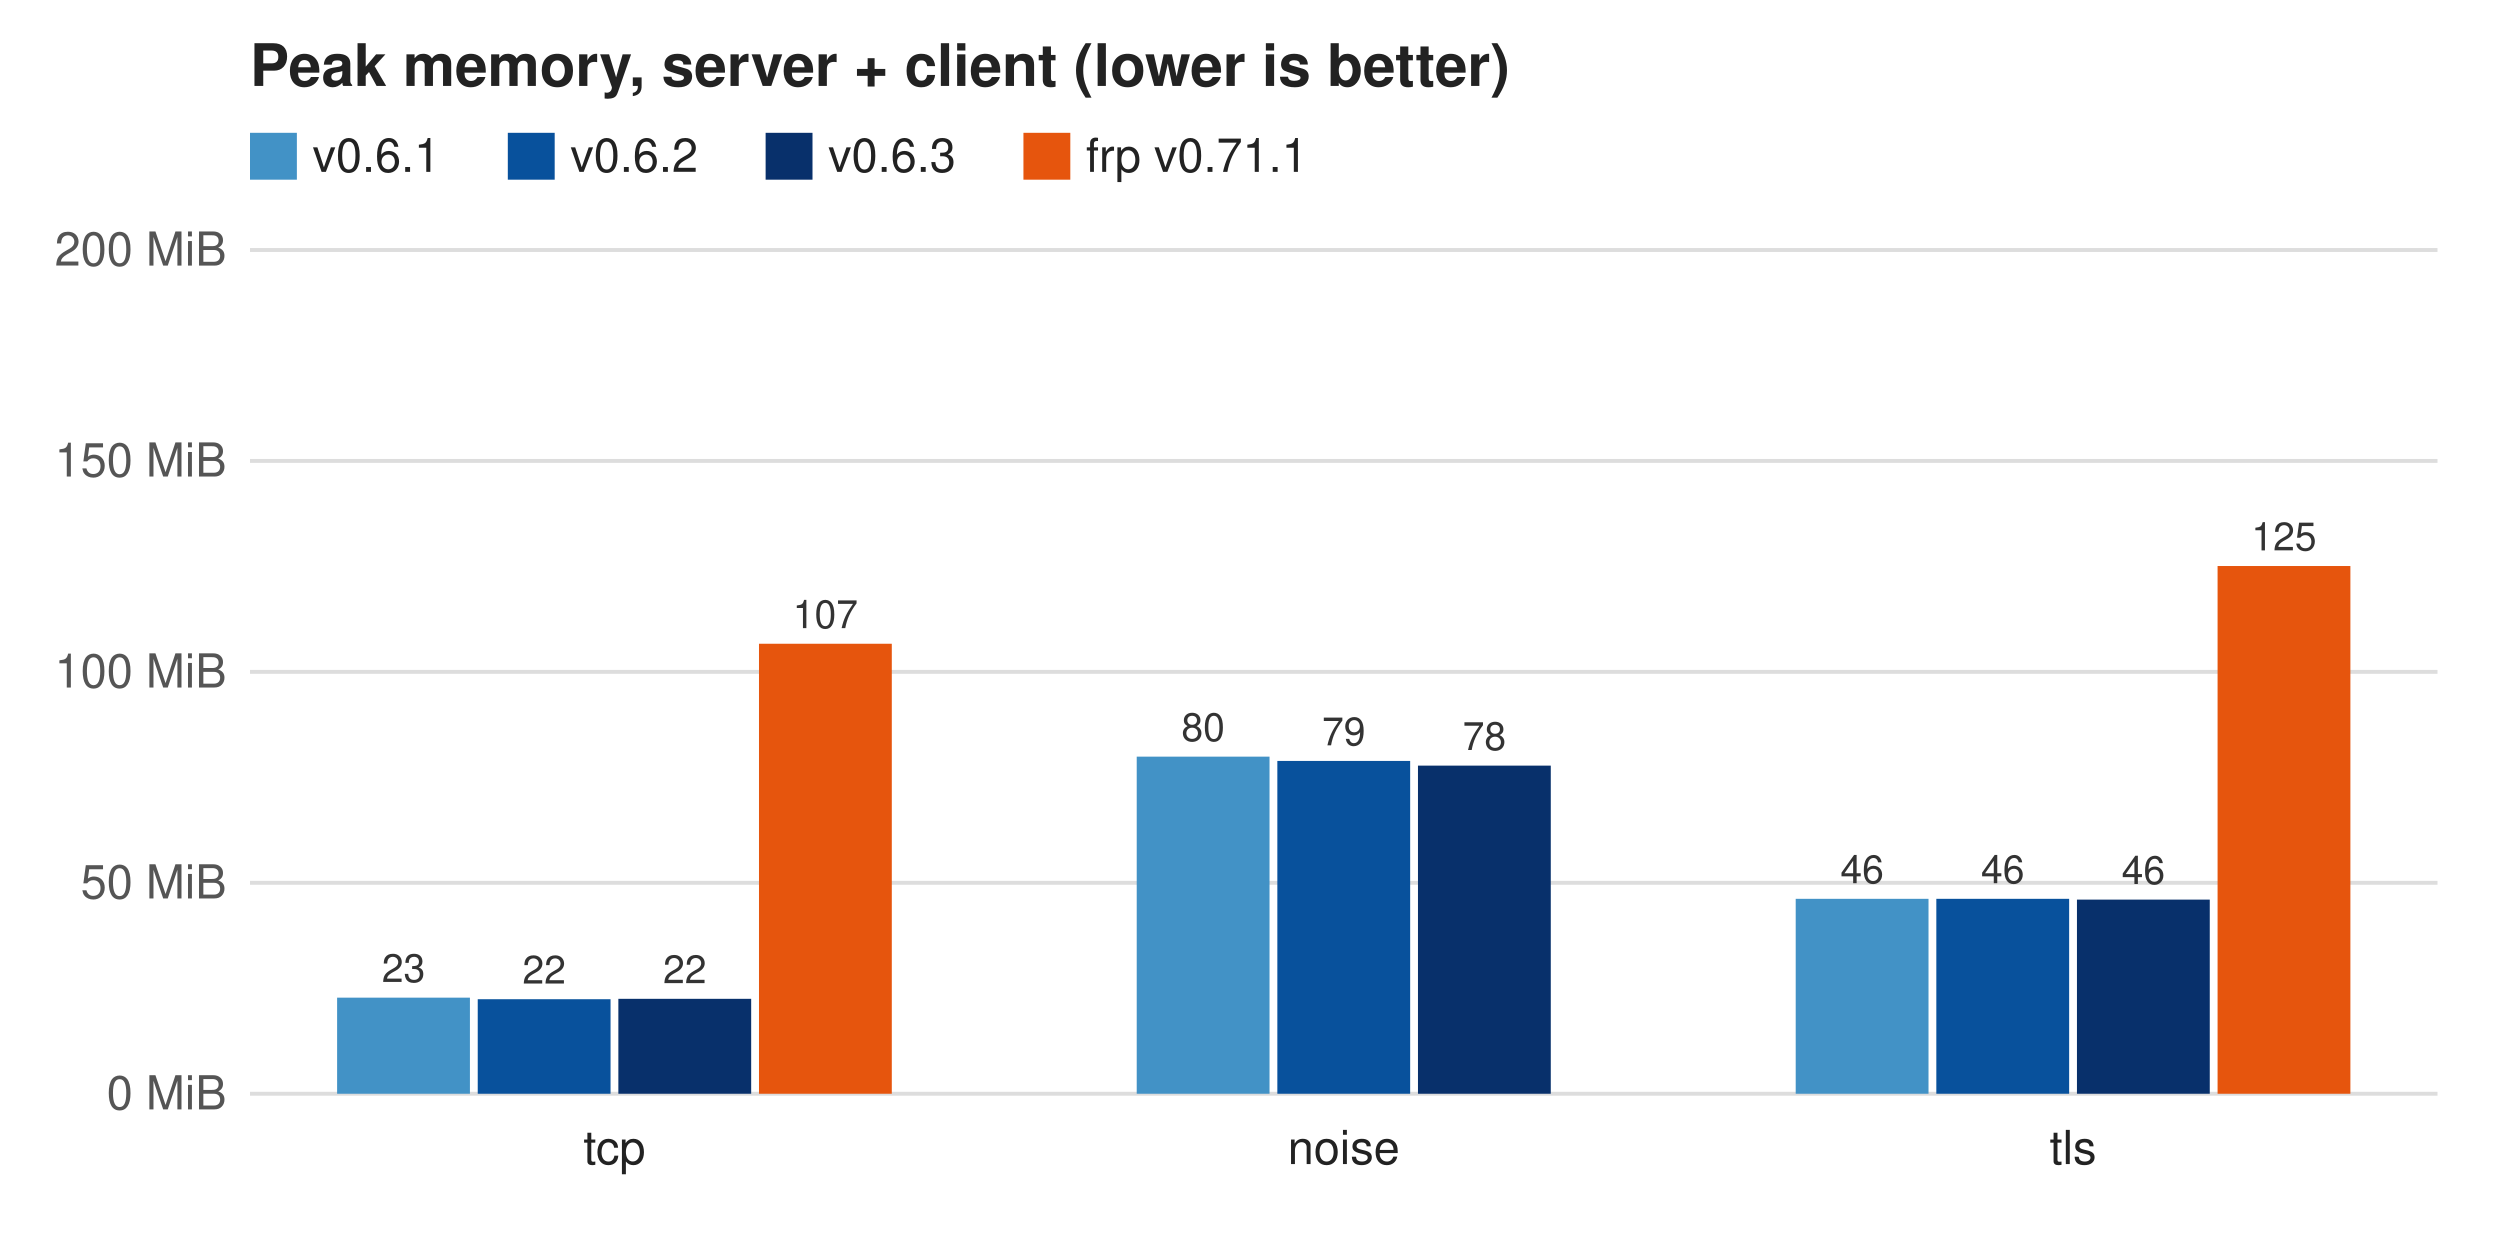
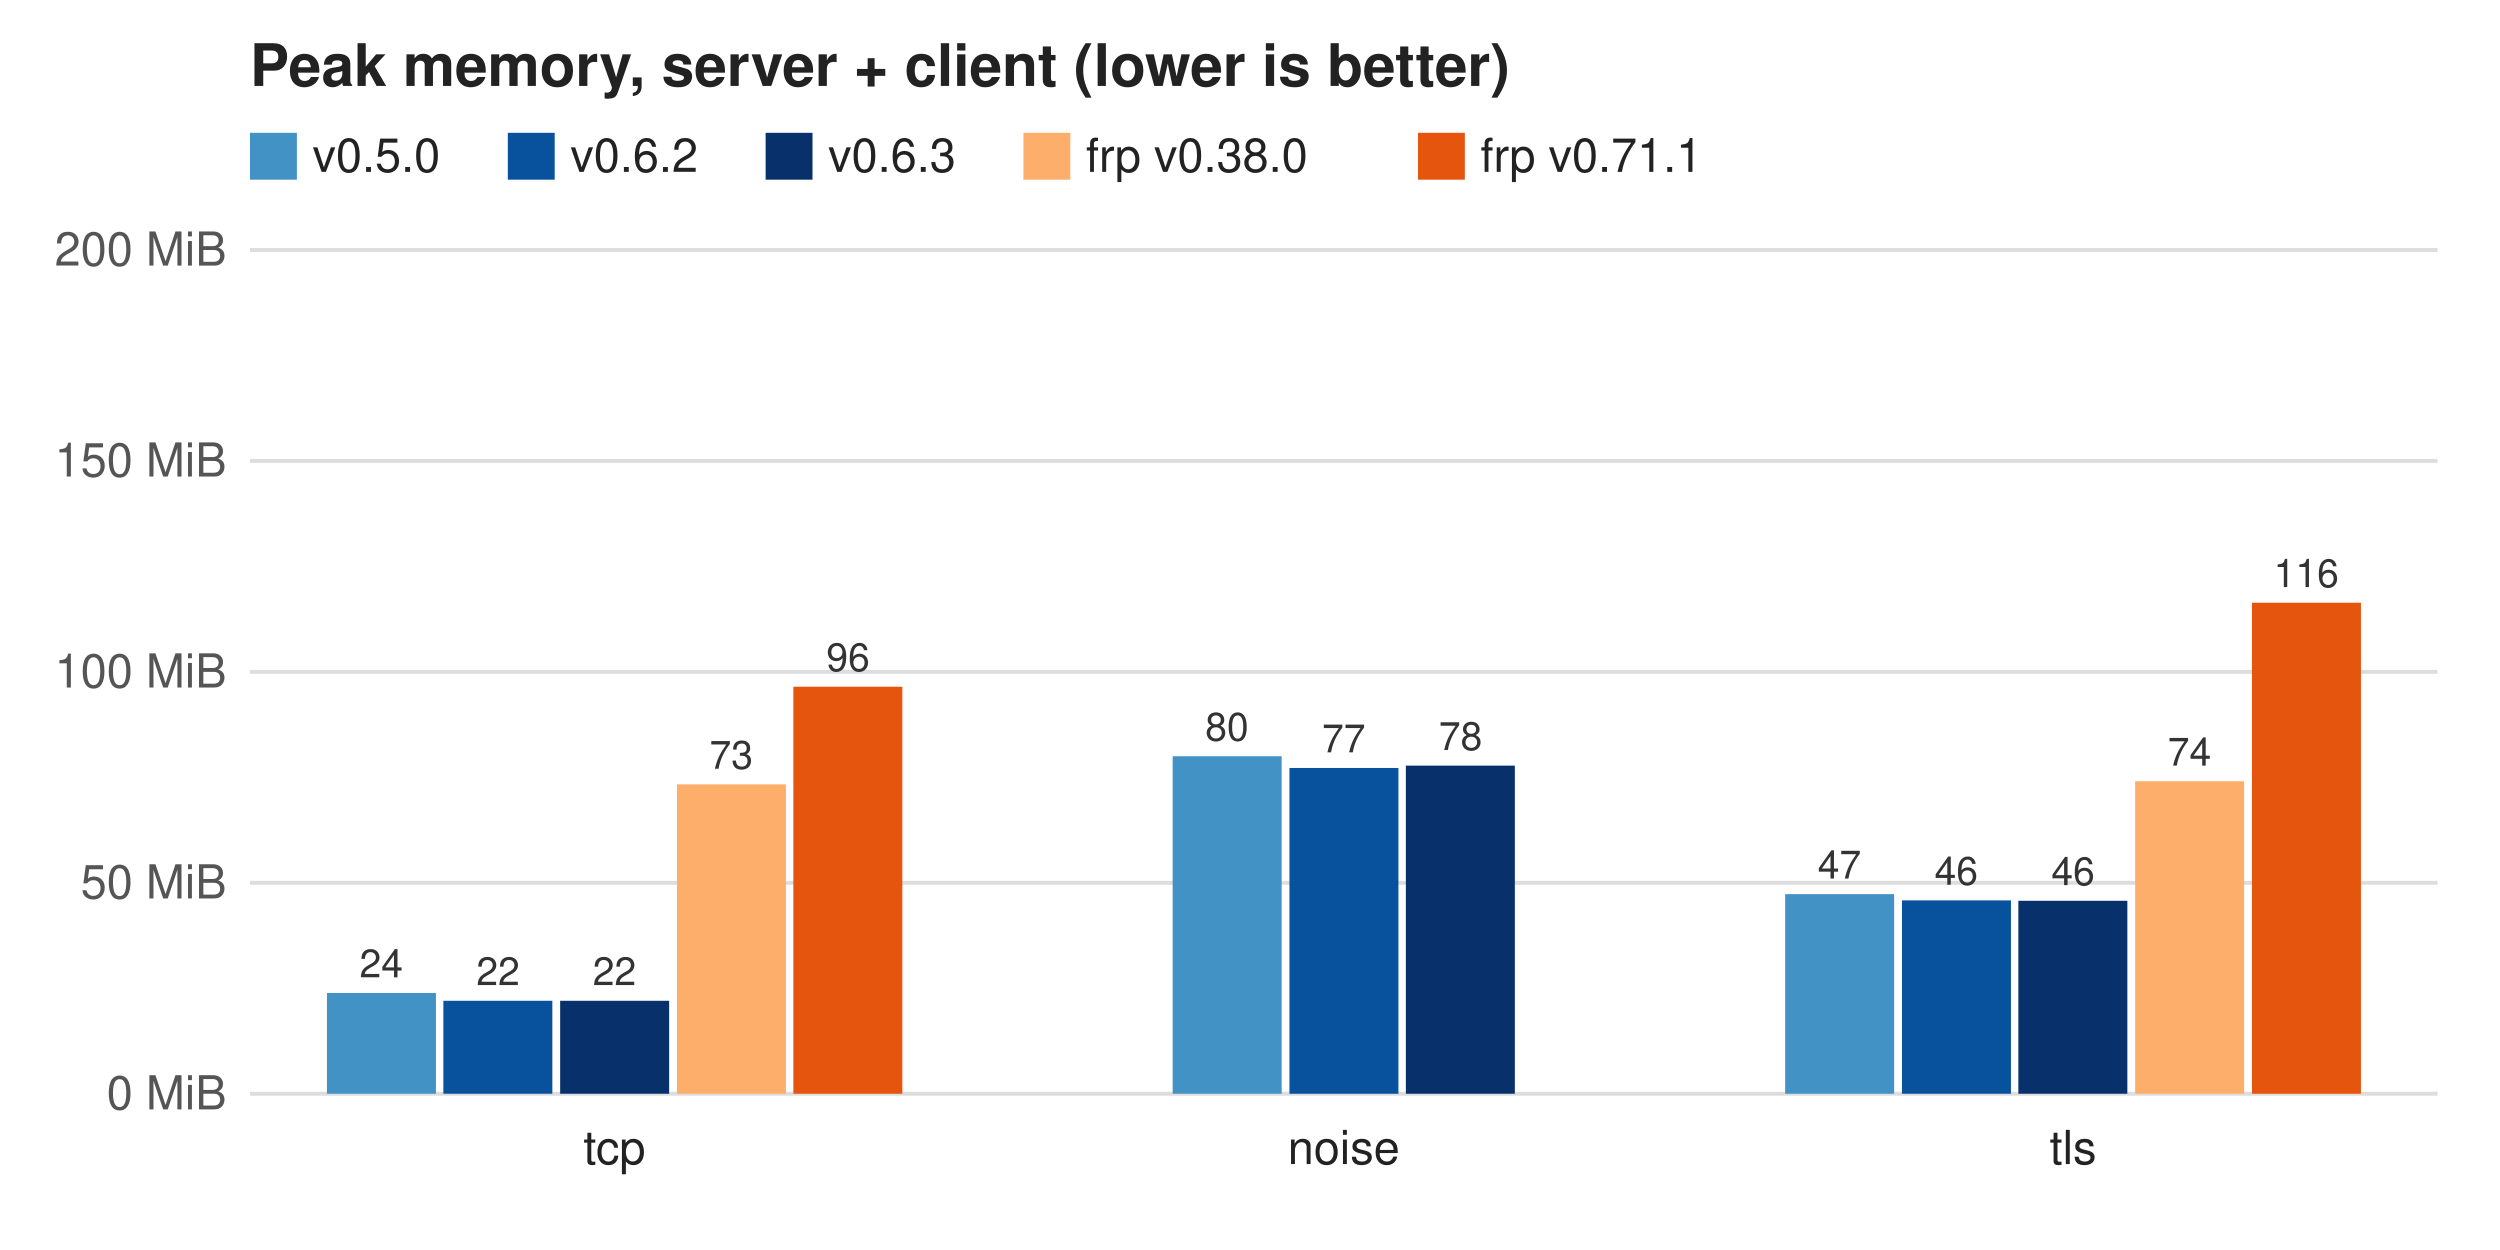
<svg xmlns="http://www.w3.org/2000/svg" width="640" height="320" viewBox="0 0 640 320" font-family="Helvetica, Arial, sans-serif" font-size="12">
  <rect width="640" height="320" fill="#ffffff" />
  <text x="64" y="22" font-size="15" font-weight="bold" fill="#222">Peak memory, server + client (lower is better)</text>
  <rect x="64" y="34" width="12" height="12" fill="#4292c6" />
-   <text x="80" y="44" fill="#222">v0.6.1</text>
+   <text x="80" y="44" fill="#222">v0.5.0</text>
  <rect x="130" y="34" width="12" height="12" fill="#08519c" />
  <text x="146" y="44" fill="#222">v0.6.2</text>
  <rect x="196" y="34" width="12" height="12" fill="#08306b" />
  <text x="212" y="44" fill="#222">v0.6.3</text>
-   <rect x="262" y="34" width="12" height="12" fill="#e6550d" />
-   <text x="278" y="44" fill="#222">frp v0.71.1</text>
+   <rect x="262" y="34" width="12" height="12" fill="#fdae6b" />
+   <text x="278" y="44" fill="#222">frp v0.38.0</text>
+   <rect x="363" y="34" width="12" height="12" fill="#e6550d" />
+   <text x="379" y="44" fill="#222">frp v0.71.1</text>
  <line x1="64" y1="280.0" x2="624" y2="280.0" stroke="#ddd" />
  <text x="58" y="284.0" text-anchor="end" fill="#555">0 MiB</text>
  <line x1="64" y1="226.0" x2="624" y2="226.0" stroke="#ddd" />
  <text x="58" y="230.0" text-anchor="end" fill="#555">50 MiB</text>
  <line x1="64" y1="172.0" x2="624" y2="172.0" stroke="#ddd" />
  <text x="58" y="176.0" text-anchor="end" fill="#555">100 MiB</text>
  <line x1="64" y1="118.0" x2="624" y2="118.0" stroke="#ddd" />
  <text x="58" y="122.0" text-anchor="end" fill="#555">150 MiB</text>
  <line x1="64" y1="64.0" x2="624" y2="64.0" stroke="#ddd" />
  <text x="58" y="68.0" text-anchor="end" fill="#555">200 MiB</text>
-   <rect x="86.3" y="255.4" width="34.0" height="24.6" fill="#4292c6" />
-   <text x="103.3" y="251.4" text-anchor="middle" font-size="10" fill="#333">23</text>
-   <rect x="122.3" y="255.8" width="34.0" height="24.2" fill="#08519c" />
-   <text x="139.3" y="251.8" text-anchor="middle" font-size="10" fill="#333">22</text>
-   <rect x="158.3" y="255.7" width="34.0" height="24.3" fill="#08306b" />
-   <text x="175.3" y="251.7" text-anchor="middle" font-size="10" fill="#333">22</text>
-   <rect x="194.3" y="164.8" width="34.0" height="115.2" fill="#e6550d" />
-   <text x="211.3" y="160.8" text-anchor="middle" font-size="10" fill="#333">107</text>
+   <rect x="83.7" y="254.2" width="27.9" height="25.8" fill="#4292c6" />
+   <text x="97.6" y="250.2" text-anchor="middle" font-size="10" fill="#333">24</text>
+   <rect x="113.5" y="256.2" width="27.9" height="23.8" fill="#08519c" />
+   <text x="127.5" y="252.2" text-anchor="middle" font-size="10" fill="#333">22</text>
+   <rect x="143.4" y="256.2" width="27.9" height="23.8" fill="#08306b" />
+   <text x="157.3" y="252.2" text-anchor="middle" font-size="10" fill="#333">22</text>
+   <rect x="173.3" y="200.8" width="27.9" height="79.2" fill="#fdae6b" />
+   <text x="187.2" y="196.8" text-anchor="middle" font-size="10" fill="#333">73</text>
+   <rect x="203.1" y="175.8" width="27.9" height="104.2" fill="#e6550d" />
+   <text x="217.1" y="171.8" text-anchor="middle" font-size="10" fill="#333">96</text>
  <text x="157.3" y="298" text-anchor="middle" fill="#222">tcp</text>
-   <rect x="291.0" y="193.7" width="34.0" height="86.3" fill="#4292c6" />
-   <text x="308.0" y="189.7" text-anchor="middle" font-size="10" fill="#333">80</text>
-   <rect x="327.0" y="194.8" width="34.0" height="85.2" fill="#08519c" />
-   <text x="344.0" y="190.8" text-anchor="middle" font-size="10" fill="#333">79</text>
-   <rect x="363.0" y="196.0" width="34.0" height="84.0" fill="#08306b" />
-   <text x="380.0" y="192.0" text-anchor="middle" font-size="10" fill="#333">78</text>
+   <rect x="300.2" y="193.6" width="27.9" height="86.4" fill="#4292c6" />
+   <text x="314.1" y="189.6" text-anchor="middle" font-size="10" fill="#333">80</text>
+   <rect x="330.1" y="196.6" width="27.9" height="83.4" fill="#08519c" />
+   <text x="344.0" y="192.6" text-anchor="middle" font-size="10" fill="#333">77</text>
+   <rect x="359.9" y="196.0" width="27.9" height="84.0" fill="#08306b" />
+   <text x="373.9" y="192.0" text-anchor="middle" font-size="10" fill="#333">78</text>
  <text x="344.0" y="298" text-anchor="middle" fill="#222">noise</text>
-   <rect x="459.7" y="230.1" width="34.0" height="49.9" fill="#4292c6" />
-   <text x="476.7" y="226.1" text-anchor="middle" font-size="10" fill="#333">46</text>
-   <rect x="495.7" y="230.1" width="34.0" height="49.9" fill="#08519c" />
-   <text x="512.7" y="226.1" text-anchor="middle" font-size="10" fill="#333">46</text>
-   <rect x="531.7" y="230.3" width="34.0" height="49.7" fill="#08306b" />
-   <text x="548.7" y="226.3" text-anchor="middle" font-size="10" fill="#333">46</text>
-   <rect x="567.7" y="144.9" width="34.0" height="135.1" fill="#e6550d" />
-   <text x="584.7" y="140.9" text-anchor="middle" font-size="10" fill="#333">125</text>
+   <rect x="457.0" y="228.9" width="27.9" height="51.1" fill="#4292c6" />
+   <text x="470.9" y="224.9" text-anchor="middle" font-size="10" fill="#333">47</text>
+   <rect x="486.9" y="230.5" width="27.9" height="49.5" fill="#08519c" />
+   <text x="500.8" y="226.5" text-anchor="middle" font-size="10" fill="#333">46</text>
+   <rect x="516.7" y="230.6" width="27.9" height="49.4" fill="#08306b" />
+   <text x="530.7" y="226.6" text-anchor="middle" font-size="10" fill="#333">46</text>
+   <rect x="546.6" y="200.0" width="27.9" height="80.0" fill="#fdae6b" />
+   <text x="560.5" y="196.0" text-anchor="middle" font-size="10" fill="#333">74</text>
+   <rect x="576.5" y="154.3" width="27.9" height="125.7" fill="#e6550d" />
+   <text x="590.4" y="150.3" text-anchor="middle" font-size="10" fill="#333">116</text>
  <text x="530.7" y="298" text-anchor="middle" fill="#222">tls</text>
</svg>
